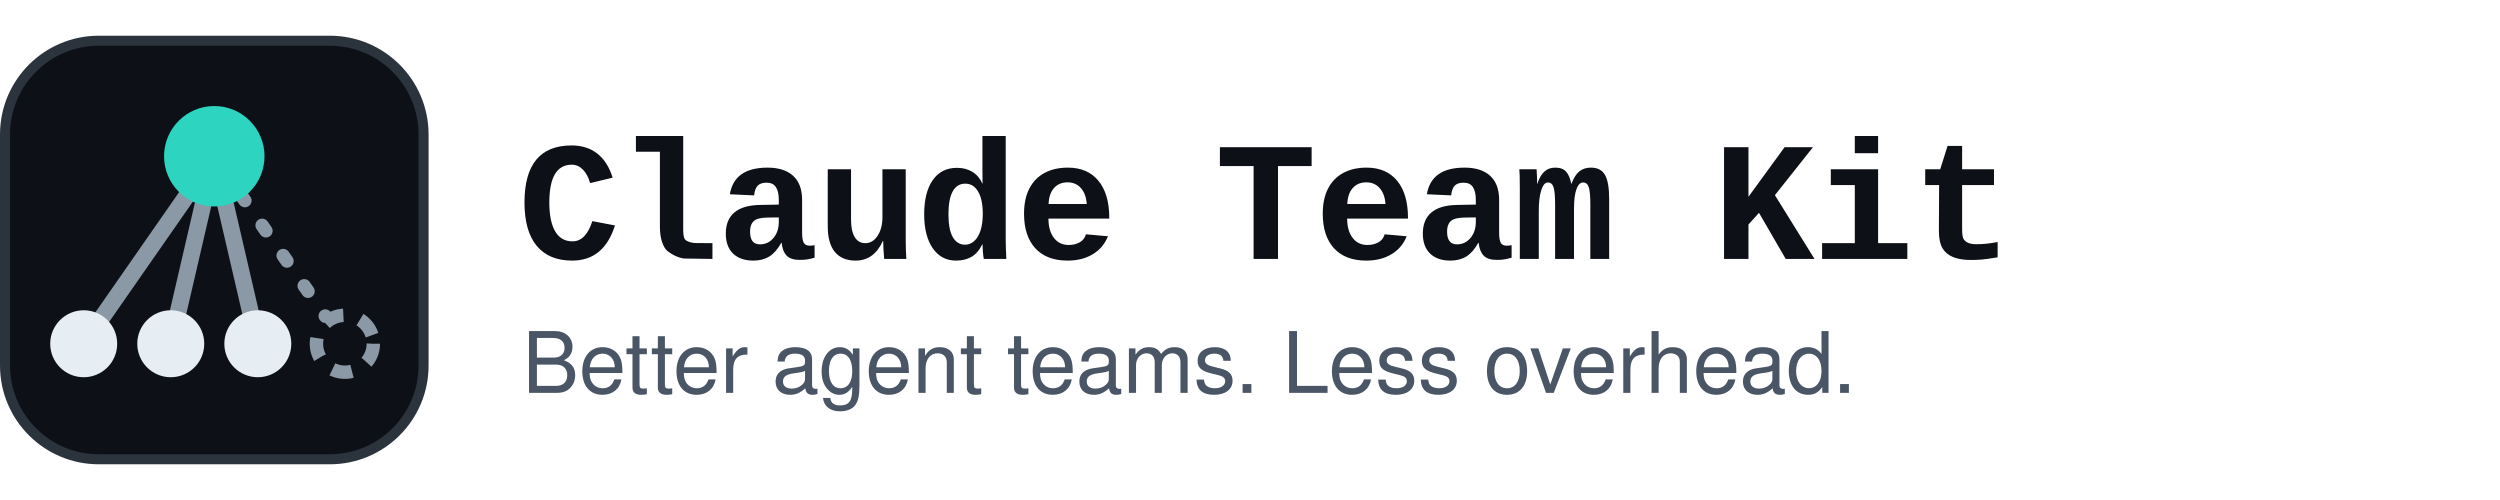
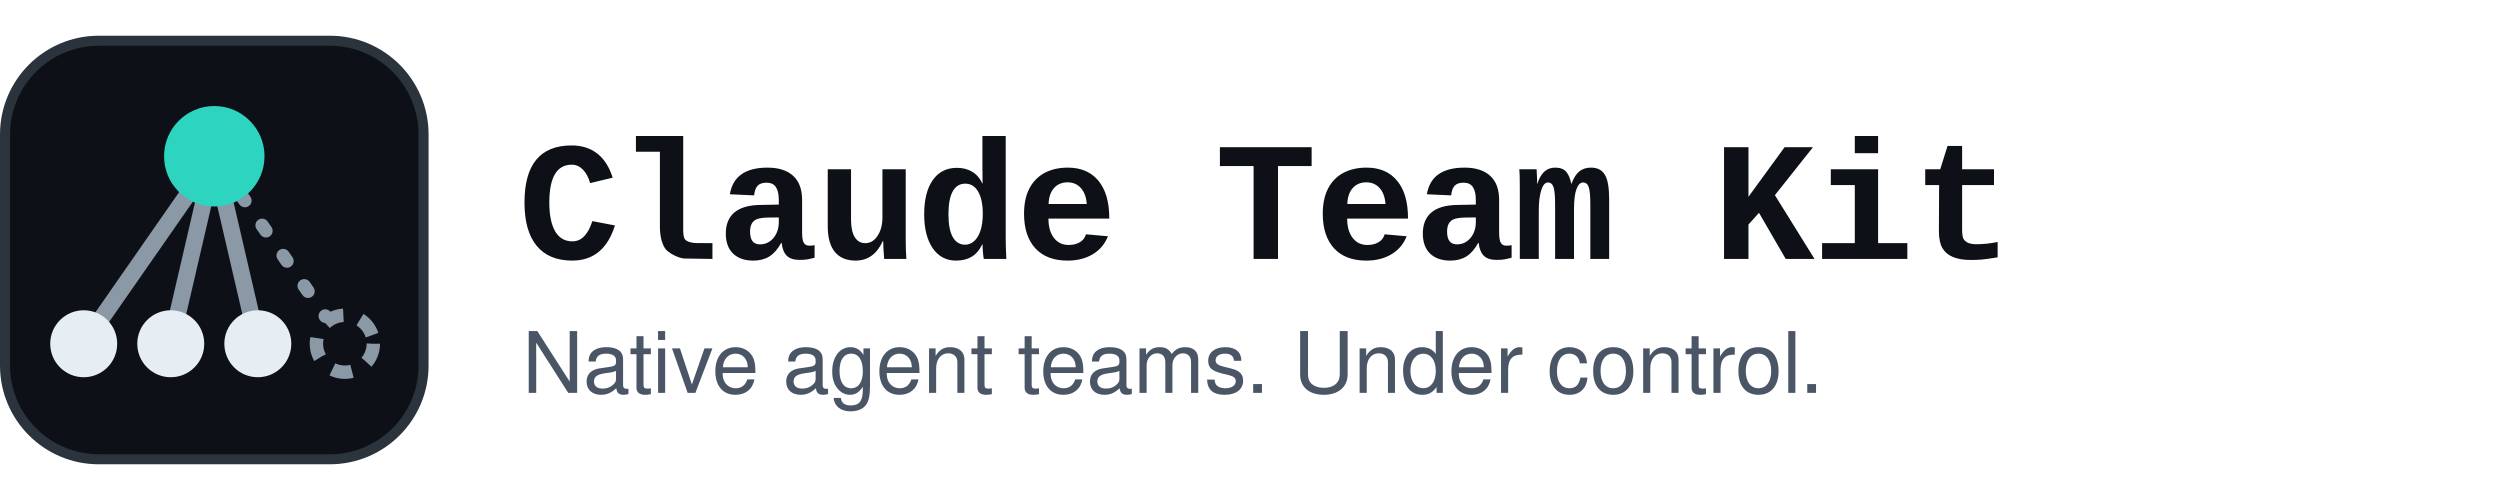
<svg xmlns="http://www.w3.org/2000/svg" viewBox="0 0 560 112" width="560" height="112" role="img" aria-labelledby="t">
  <g transform="translate(0 8) scale(1.5)">
    <rect x=".75" y=".75" width="62.5" height="62.5" rx="14" fill="#0D1117" stroke="#2B333D" stroke-width="1.5" />
    <g stroke="#8B98A5" stroke-width="2.5" stroke-linecap="round" fill="none">
      <path d="M32 18L12.5 46M32 18L25.5 46M32 18L38.5 46" />
      <path d="M36 23.8L48.6 41.9" stroke-width="2" stroke-dasharray="1 4.5" />
    </g>
    <circle cx="12.5" cy="46" r="5" fill="#E6EDF3" />
    <circle cx="25.5" cy="46" r="5" fill="#E6EDF3" />
    <circle cx="38.5" cy="46" r="5" fill="#E6EDF3" />
    <circle cx="51.5" cy="46" r="4.25" fill="none" stroke="#8B98A5" stroke-width="2" stroke-dasharray="3 2.6" />
    <circle cx="32" cy="18" r="7.5" fill="#2DD4BF" />
  </g>
  <text x="116" y="58" font-family="ui-monospace, SFMono-Regular, Menlo, Consolas, 'Liberation Mono', monospace" font-size="38" font-weight="700" fill="#0D1117" letter-spacing="-0.5">Claude Team Kit</text>
-   <text x="117" y="88" font-family="-apple-system, BlinkMacSystemFont, 'Segoe UI', Helvetica, Arial, sans-serif" font-size="19" fill="#4A5565">Better agent teams. Less overhead.</text>
+   <text x="117" y="88" font-family="-apple-system, BlinkMacSystemFont, 'Segoe UI', Helvetica, Arial, sans-serif" font-size="19" fill="#4A5565">Native agent teams. Under control.</text>
</svg>
